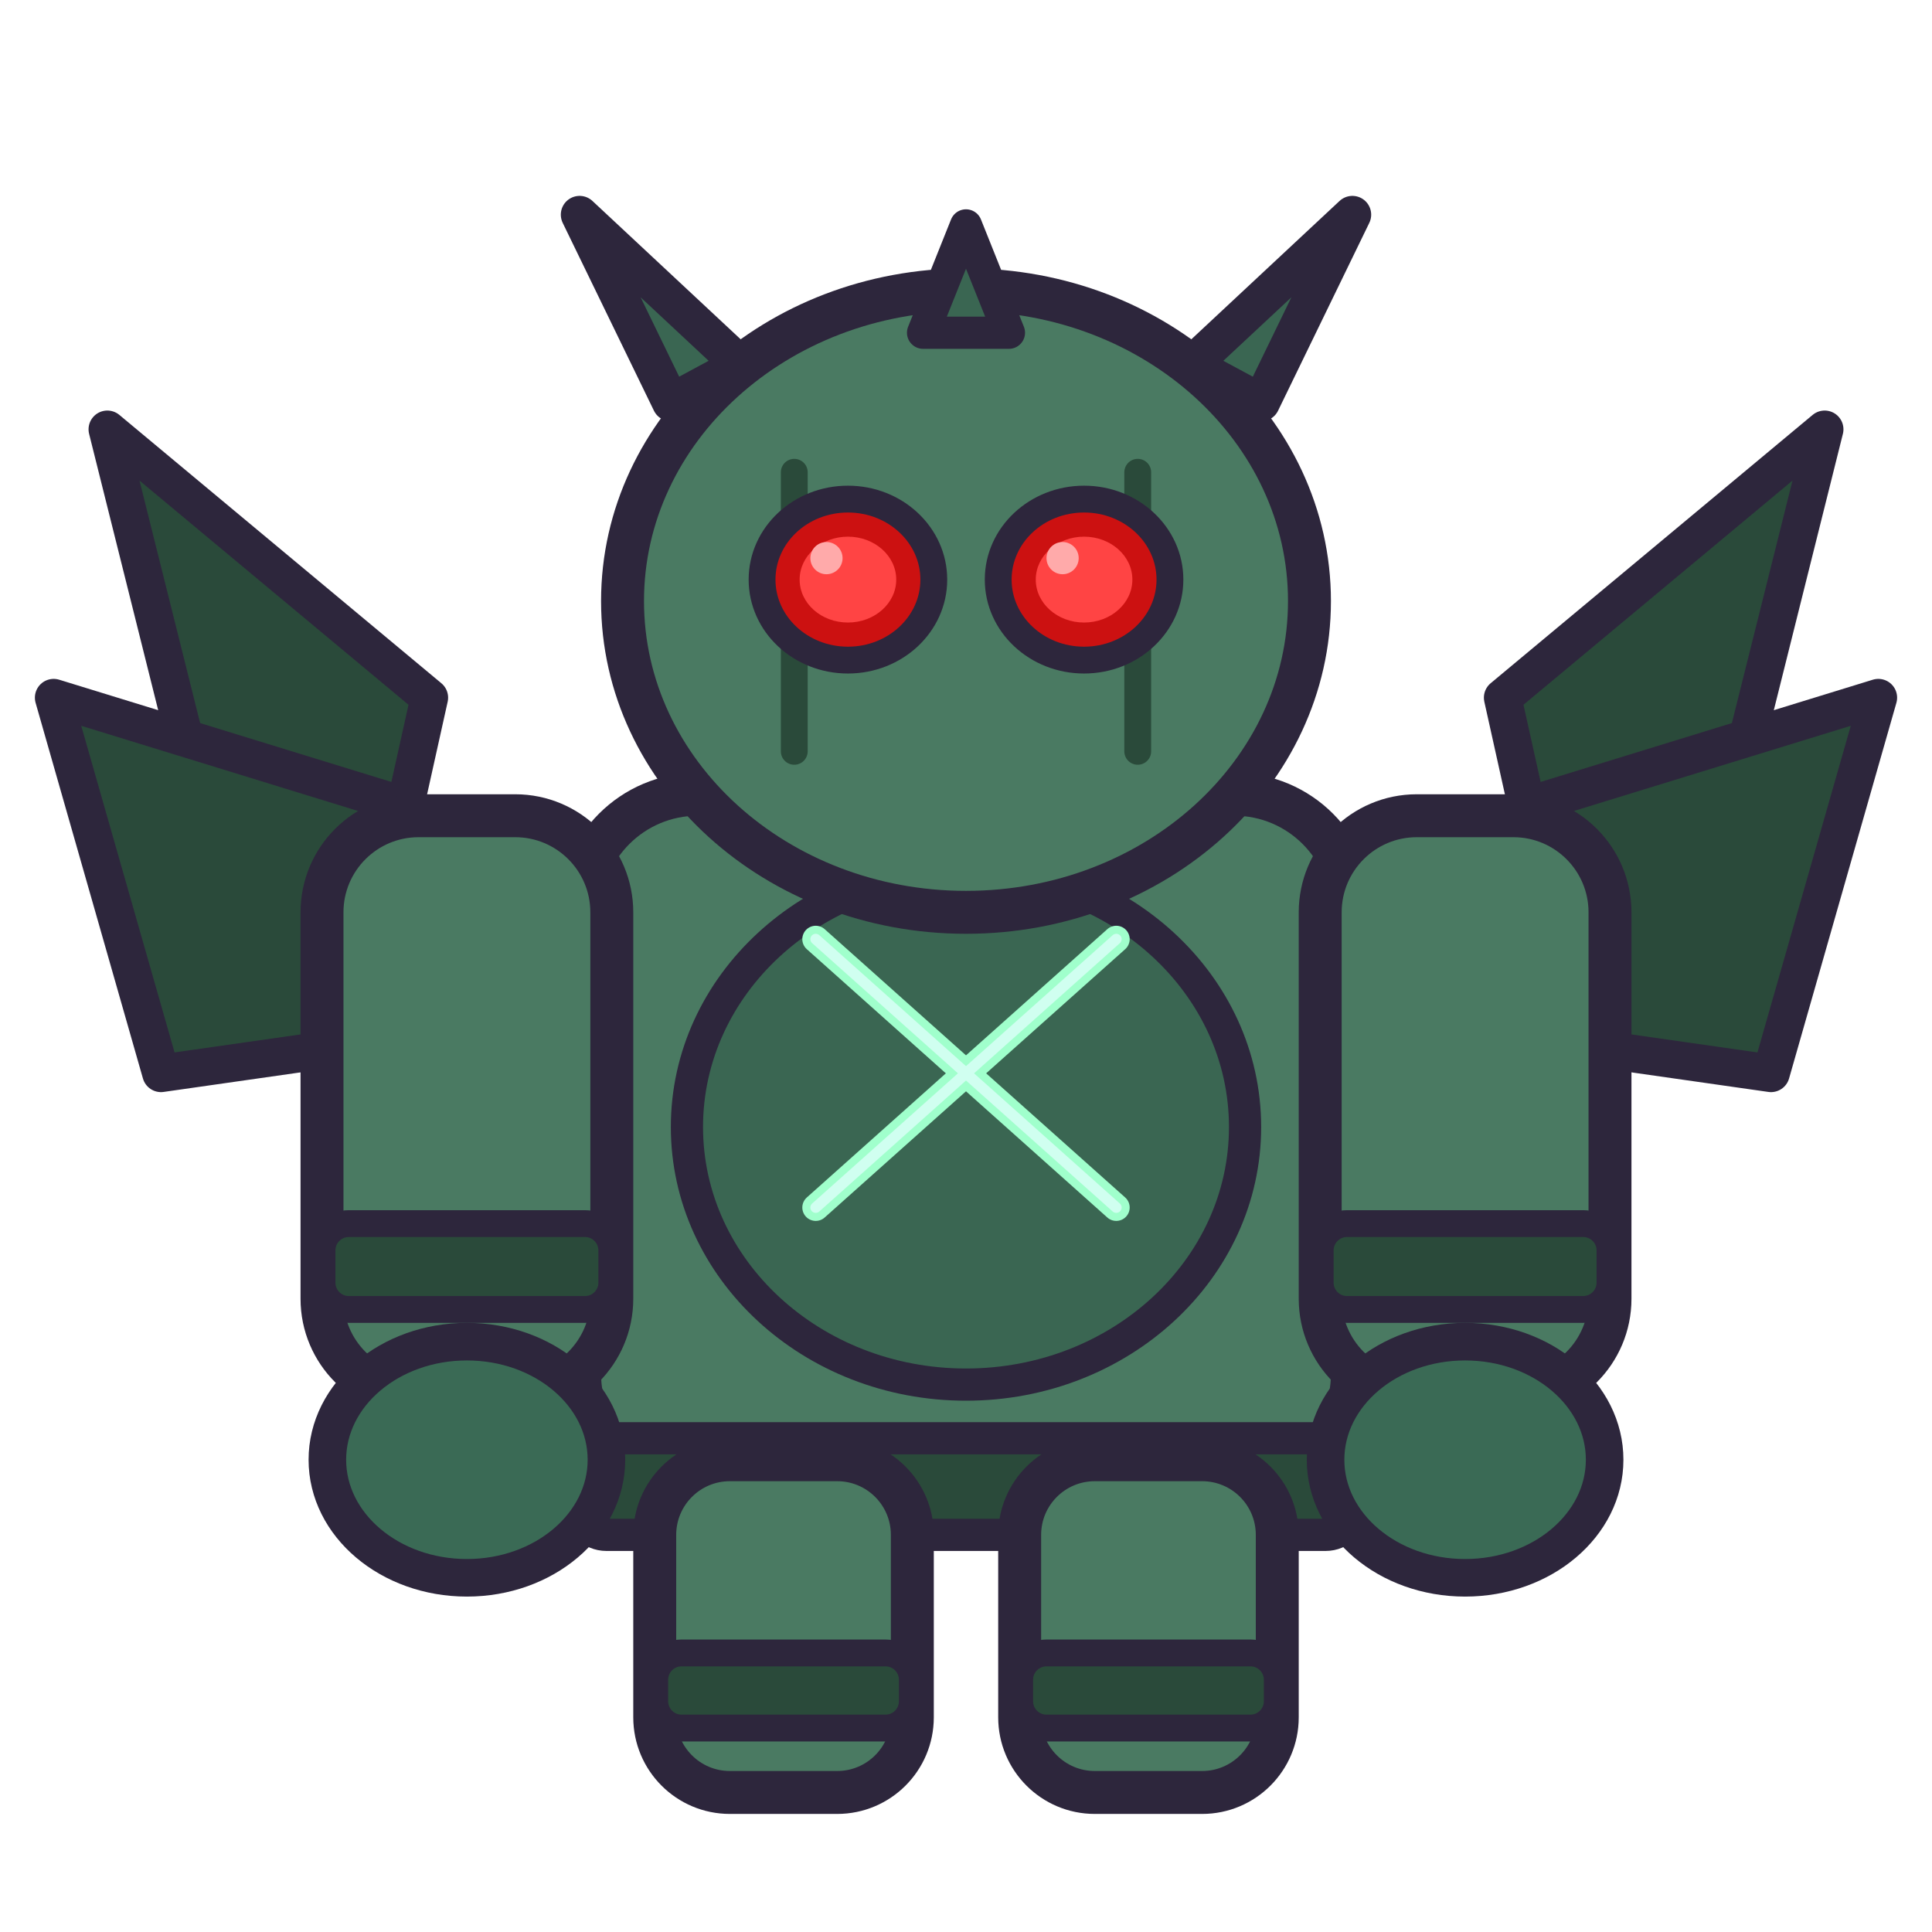
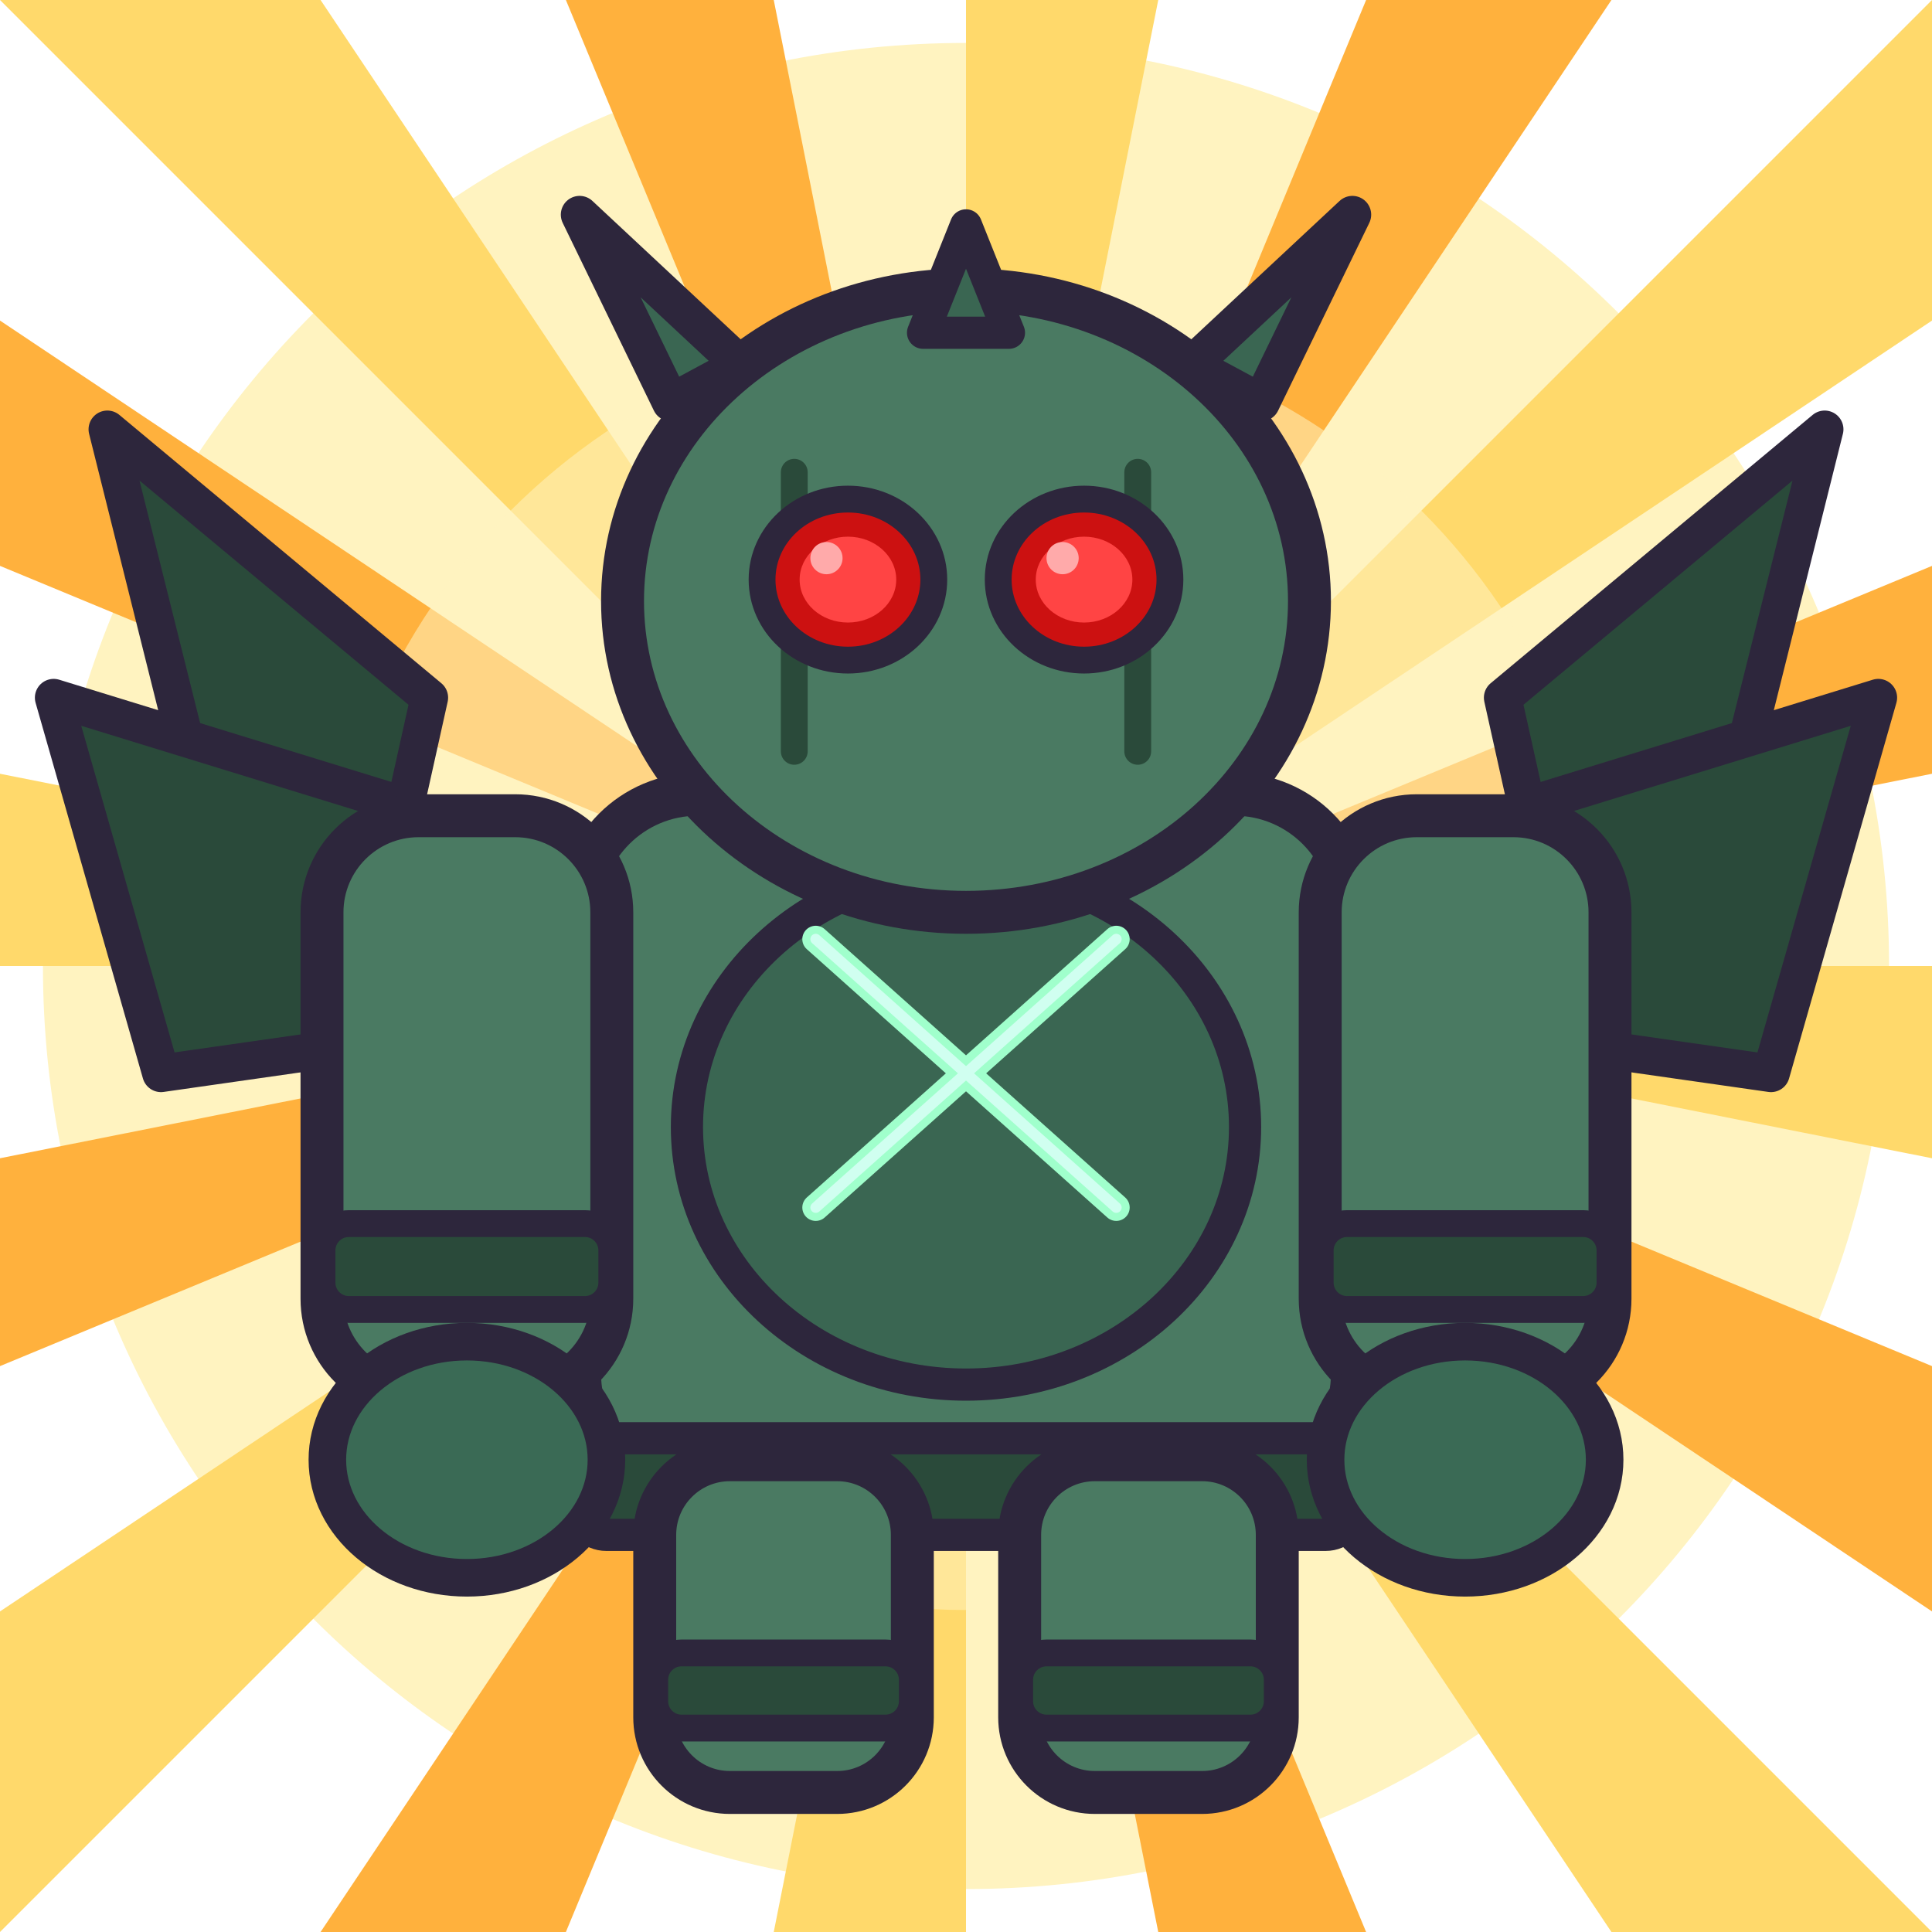
<svg xmlns="http://www.w3.org/2000/svg" viewBox="0 0 360 360">
+   <g id="mega-burst">
+     <circle cx="180" cy="180" r="172" fill="#fff3c0" />
+     <polygon points="180,180 450.0,180.0 444.8,232.7" fill="#ffd96b" />
+     <polygon points="180,180 429.4,283.3 404.5,330.0" fill="#ffb13d" />
+     <polygon points="180,180 370.9,370.9 330.0,404.5" fill="#ffd96b" />
+     <polygon points="180,180 283.3,429.4 232.7,444.8" fill="#ffb13d" />
+     <polygon points="180,180 180.0,450.0 127.3,444.8" fill="#ffd96b" />
+     <polygon points="180,180 76.7,429.4 30.0,404.5" fill="#ffb13d" />
+     <polygon points="180,180 -10.9,370.9 -44.5,330.0" fill="#ffd96b" />
+     <polygon points="180,180 -69.4,283.3 -84.8,232.7" fill="#ffb13d" />
+     <polygon points="180,180 -90.0,180.0 -84.8,127.3" fill="#ffd96b" />
+     <polygon points="180,180 -69.4,76.7 -44.5,30.0" fill="#ffb13d" />
+     <polygon points="180,180 -10.9,-10.9 30.0,-44.5" fill="#ffd96b" />
+     <polygon points="180,180 76.7,-69.4 127.3,-84.8" fill="#ffb13d" />
+     <polygon points="180,180 180.0,-90.0 232.7,-84.8" fill="#ffd96b" />
+     <polygon points="180,180 283.3,-69.4 330.0,-44.5" fill="#ffb13d" />
+     <polygon points="180,180 370.9,-10.9 404.5,30.0" fill="#ffd96b" />
+     <polygon points="180,180 429.4,76.7 444.8,127.3" fill="#ffb13d" />
+     <circle cx="180" cy="180" r="120" fill="#fff3c0" opacity="0.55" />
+   </g>
  <polygon points="80,130 20,80 40,160 70,175" fill="#2a4a3a" stroke="#2d263c" stroke-width="7" stroke-linejoin="round" />
  <polygon points="75,150 10,130 30,200 65,195" fill="#2a4a3a" stroke="#2d263c" stroke-width="7" stroke-linejoin="round" />
  <polygon points="280,130 340,80 320,160 290,175" fill="#2a4a3a" stroke="#2d263c" stroke-width="7" stroke-linejoin="round" />
  <polygon points="285,150 350,130 330,200 295,195" fill="#2a4a3a" stroke="#2d263c" stroke-width="7" stroke-linejoin="round" />
  <rect x="108" y="148" width="144" height="130" rx="22" ry="22" fill="#4a7a62" stroke="#2d263c" stroke-width="8" stroke-linejoin="round" />
  <ellipse cx="180" cy="210" rx="52" ry="48" fill="#3a6652" stroke="#2d263c" stroke-width="6" />
  <line x1="152" y1="175" x2="208" y2="225" stroke="#a0ffcc" stroke-width="5" stroke-linecap="round" />
  <line x1="208" y1="175" x2="152" y2="225" stroke="#a0ffcc" stroke-width="5" stroke-linecap="round" />
  <line x1="152" y1="175" x2="208" y2="225" stroke="#d0fff0" stroke-width="2" stroke-linecap="round" />
  <line x1="208" y1="175" x2="152" y2="225" stroke="#d0fff0" stroke-width="2" stroke-linecap="round" />
  <rect x="108" y="268" width="144" height="18" rx="5" fill="#2a4a3a" stroke="#2d263c" stroke-width="6" />
  <rect x="60" y="152" width="54" height="108" rx="18" fill="#4a7a62" stroke="#2d263c" stroke-width="8" stroke-linejoin="round" />
  <rect x="60" y="228" width="54" height="16" rx="5" fill="#2a4a3a" stroke="#2d263c" stroke-width="5" />
  <ellipse cx="87" cy="272" rx="26" ry="22" fill="#3a6a55" stroke="#2d263c" stroke-width="7" />
  <rect x="246" y="152" width="54" height="108" rx="18" fill="#4a7a62" stroke="#2d263c" stroke-width="8" stroke-linejoin="round" />
  <rect x="246" y="228" width="54" height="16" rx="5" fill="#2a4a3a" stroke="#2d263c" stroke-width="5" />
  <ellipse cx="273" cy="272" rx="26" ry="22" fill="#3a6a55" stroke="#2d263c" stroke-width="7" />
  <rect x="122" y="272" width="48" height="62" rx="14" fill="#4a7a62" stroke="#2d263c" stroke-width="8" />
  <rect x="122" y="308" width="48" height="14" rx="5" fill="#2a4a3a" stroke="#2d263c" stroke-width="5" />
  <rect x="190" y="272" width="48" height="62" rx="14" fill="#4a7a62" stroke="#2d263c" stroke-width="8" />
  <rect x="190" y="308" width="48" height="14" rx="5" fill="#2a4a3a" stroke="#2d263c" stroke-width="5" />
  <ellipse cx="180" cy="112" rx="64" ry="58" fill="#4a7a62" stroke="#2d263c" stroke-width="8" />
  <polygon points="125,75 108,40 138,68" fill="#3a6652" stroke="#2d263c" stroke-width="7" stroke-linejoin="round" />
  <polygon points="235,75 252,40 222,68" fill="#3a6652" stroke="#2d263c" stroke-width="7" stroke-linejoin="round" />
  <line x1="148" y1="88" x2="148" y2="140" stroke="#2a4a3a" stroke-width="5" stroke-linecap="round" />
  <line x1="212" y1="88" x2="212" y2="140" stroke="#2a4a3a" stroke-width="5" stroke-linecap="round" />
  <ellipse cx="158" cy="108" rx="16" ry="15" fill="#cc1111" stroke="#2d263c" stroke-width="5" />
  <ellipse cx="158" cy="108" rx="9" ry="8" fill="#ff4444" />
  <ellipse cx="154" cy="104" rx="3" ry="3" fill="#ffaaaa" />
  <ellipse cx="202" cy="108" rx="16" ry="15" fill="#cc1111" stroke="#2d263c" stroke-width="5" />
  <ellipse cx="202" cy="108" rx="9" ry="8" fill="#ff4444" />
  <ellipse cx="198" cy="104" rx="3" ry="3" fill="#ffaaaa" />
  <polygon points="172,62 180,42 188,62" fill="#3a6652" stroke="#2d263c" stroke-width="6" stroke-linejoin="round" />
</svg>
